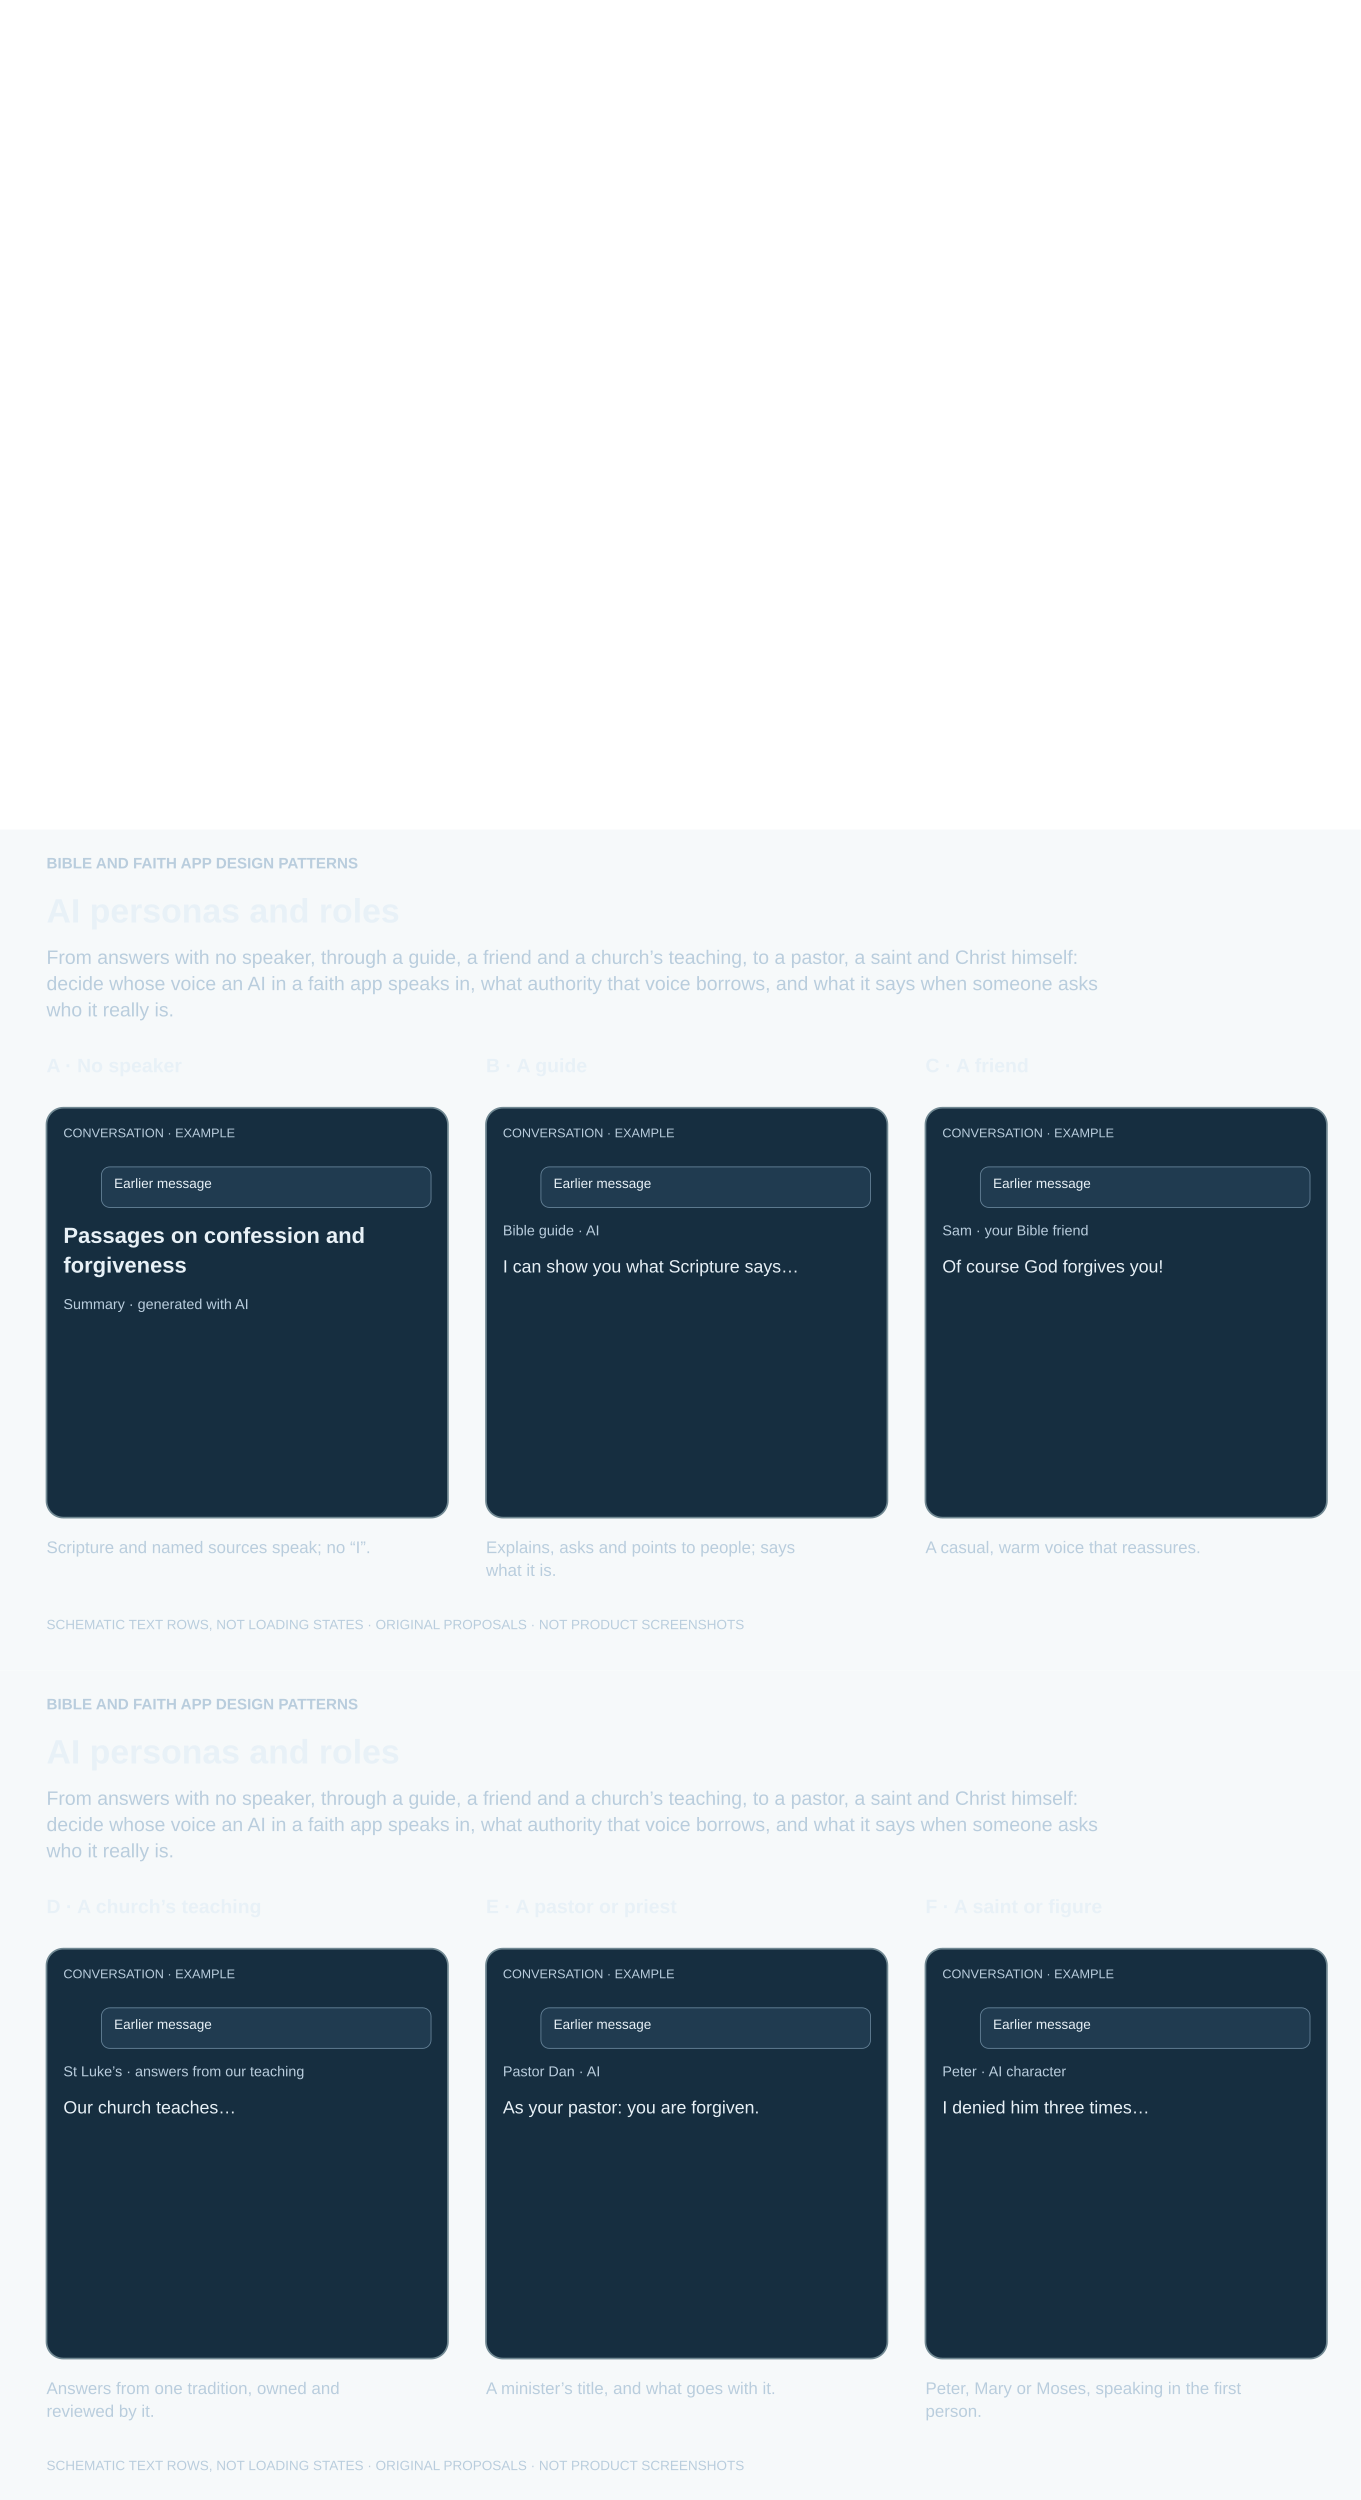
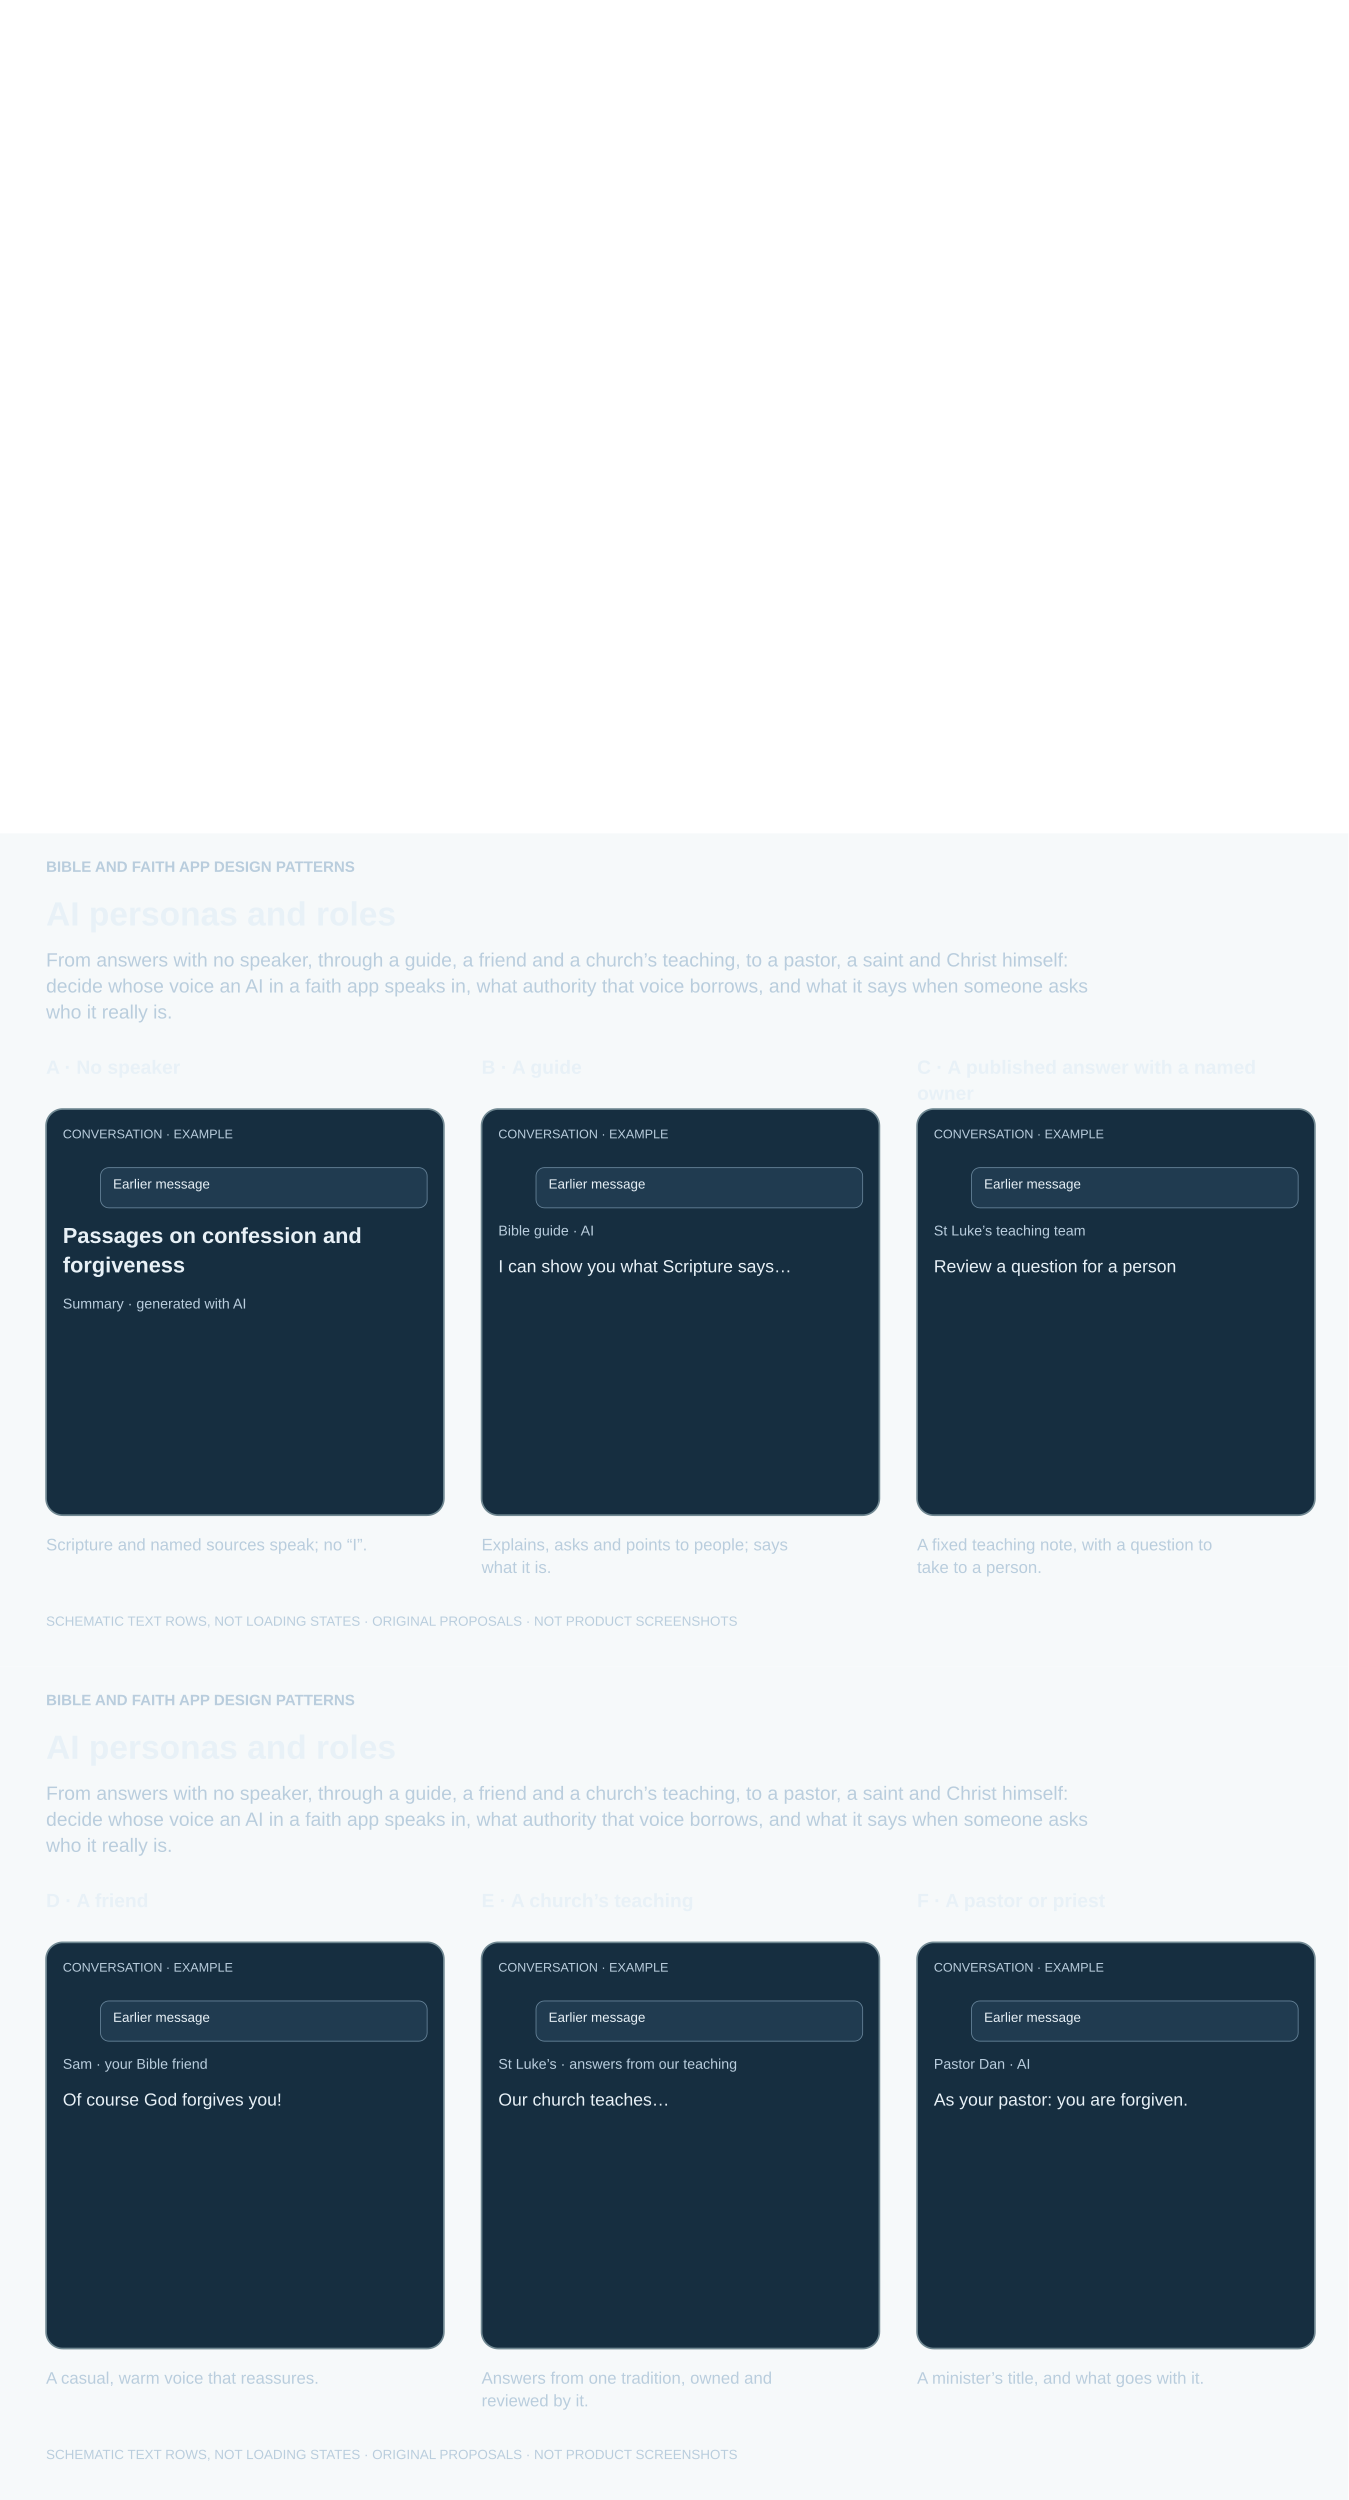
- <svg xmlns="http://www.w3.org/2000/svg" viewBox="0 0 1610 2958" role="img" aria-label="AI personas and roles" data-illustration-theme="dark">
+ <svg xmlns="http://www.w3.org/2000/svg" viewBox="0 0 1610 2985" role="img" aria-label="AI personas and roles" data-illustration-theme="dark">
  <svg y="0" viewBox="0 0 1610 995" role="img" aria-labelledby="title-0 desc-0">
    <rect width="1610" height="995" fill="#f6f9fa" />
    <g font-family="Arial, sans-serif">
      <text x="55" y="46" font-size="18" fill="#b9cddd" font-weight="700">BIBLE AND FAITH APP DESIGN PATTERNS</text>
      <text x="55" y="110" font-size="40" fill="#e8f1f7" font-weight="700">AI personas and roles</text>
      <text x="55" y="159.0" font-size="23" fill="#b9cddd">From answers with no speaker, through a guide, a friend and a church’s teaching, to a pastor, a saint and Christ himself:</text>
      <text x="55" y="190.05" font-size="23" fill="#b9cddd">decide whose voice an AI in a faith app speaks in, what authority that voice borrows, and what it says when someone asks</text>
      <text x="55" y="221.1" font-size="23" fill="#b9cddd">who it really is.</text>
      <rect x="55" y="329.15" width="475" height="485.0" rx="20" fill="#162e40" stroke="#708892" stroke-width="2" />
      <text x="55" y="287.15" font-size="23" fill="#e8f1f7" font-weight="700">A · No speaker</text>
      <text x="75" y="364.15" font-size="15" fill="#b9cddd">CONVERSATION · EXAMPLE</text>
      <rect x="120" y="399.15" width="390" height="48" rx="10" fill="#203b50" stroke="#668399" />
      <text x="135" y="424.15" font-size="16" fill="#e8f1f7">Earlier message</text>
      <text x="75" y="489.15" font-size="26" fill="#e8f1f7" font-weight="700">Passages on confession and</text>
      <text x="75" y="524.25" font-size="26" fill="#e8f1f7" font-weight="700">forgiveness</text>
      <text x="75" y="567.35" font-size="17" fill="#b9cddd">Summary · generated with AI</text>
      <rect x="575" y="329.15" width="475" height="485.0" rx="20" fill="#162e40" stroke="#708892" stroke-width="2" />
      <text x="575" y="287.15" font-size="23" fill="#e8f1f7" font-weight="700">B · A guide</text>
      <text x="595" y="364.15" font-size="15" fill="#b9cddd">CONVERSATION · EXAMPLE</text>
      <rect x="640" y="399.15" width="390" height="48" rx="10" fill="#203b50" stroke="#668399" />
      <text x="655" y="424.15" font-size="16" fill="#e8f1f7">Earlier message</text>
      <text x="595" y="480.15" font-size="17" fill="#b9cddd">Bible guide · AI</text>
      <text x="595" y="524.1" font-size="21" fill="#e8f1f7">I can show you what Scripture says…</text>
      <rect x="1095" y="329.15" width="475" height="485.0" rx="20" fill="#162e40" stroke="#708892" stroke-width="2" />
-       <text x="1095" y="287.15" font-size="23" fill="#e8f1f7" font-weight="700">C · A friend</text>
+       <text x="1095" y="287.15" font-size="23" fill="#e8f1f7" font-weight="700">C · A published answer with a named</text>
+       <text x="1095" y="318.2" font-size="23" fill="#e8f1f7" font-weight="700">owner</text>
      <text x="1115" y="364.15" font-size="15" fill="#b9cddd">CONVERSATION · EXAMPLE</text>
      <rect x="1160" y="399.15" width="390" height="48" rx="10" fill="#203b50" stroke="#668399" />
      <text x="1175" y="424.15" font-size="16" fill="#e8f1f7">Earlier message</text>
-       <text x="1115" y="480.15" font-size="17" fill="#b9cddd">Sam · your Bible friend</text>
-       <text x="1115" y="524.1" font-size="21" fill="#e8f1f7">Of course God forgives you!</text>
+       <text x="1115" y="480.15" font-size="17" fill="#b9cddd">St Luke’s teaching team</text>
+       <text x="1115" y="524.1" font-size="21" fill="#e8f1f7">Review a question for a person</text>
      <text x="55" y="856.15" font-size="20" fill="#b9cddd">Scripture and named sources speak; no “I”.</text>
      <text x="575" y="856.15" font-size="20" fill="#b9cddd">Explains, asks and points to people; says</text>
      <text x="575" y="883.15" font-size="20" fill="#b9cddd">what it is.</text>
-       <text x="1095" y="856.15" font-size="20" fill="#b9cddd">A casual, warm voice that reassures.</text>
+       <text x="1095" y="856.15" font-size="20" fill="#b9cddd">A fixed teaching note, with a question to</text>
+       <text x="1095" y="883.15" font-size="20" fill="#b9cddd">take to a person.</text>
      <text x="55" y="946.15" font-size="16" fill="#b9cddd">SCHEMATIC TEXT ROWS, NOT LOADING STATES · ORIGINAL PROPOSALS · NOT PRODUCT SCREENSHOTS</text>
    </g>
  </svg>
  <svg y="995" viewBox="0 0 1610 995" role="img" aria-labelledby="title-3 desc-3">
    <rect width="1610" height="995" fill="#f6f9fa" />
    <g font-family="Arial, sans-serif">
      <text x="55" y="46" font-size="18" fill="#b9cddd" font-weight="700">BIBLE AND FAITH APP DESIGN PATTERNS</text>
      <text x="55" y="110" font-size="40" fill="#e8f1f7" font-weight="700">AI personas and roles</text>
      <text x="55" y="159.0" font-size="23" fill="#b9cddd">From answers with no speaker, through a guide, a friend and a church’s teaching, to a pastor, a saint and Christ himself:</text>
      <text x="55" y="190.05" font-size="23" fill="#b9cddd">decide whose voice an AI in a faith app speaks in, what authority that voice borrows, and what it says when someone asks</text>
      <text x="55" y="221.1" font-size="23" fill="#b9cddd">who it really is.</text>
      <rect x="55" y="329.15" width="475" height="485.0" rx="20" fill="#162e40" stroke="#708892" stroke-width="2" />
-       <text x="55" y="287.15" font-size="23" fill="#e8f1f7" font-weight="700">D · A church’s teaching</text>
+       <text x="55" y="287.15" font-size="23" fill="#e8f1f7" font-weight="700">D · A friend</text>
      <text x="75" y="364.15" font-size="15" fill="#b9cddd">CONVERSATION · EXAMPLE</text>
      <rect x="120" y="399.15" width="390" height="48" rx="10" fill="#203b50" stroke="#668399" />
      <text x="135" y="424.15" font-size="16" fill="#e8f1f7">Earlier message</text>
-       <text x="75" y="480.15" font-size="17" fill="#b9cddd">St Luke’s · answers from our teaching</text>
-       <text x="75" y="524.1" font-size="21" fill="#e8f1f7">Our church teaches…</text>
+       <text x="75" y="480.15" font-size="17" fill="#b9cddd">Sam · your Bible friend</text>
+       <text x="75" y="524.1" font-size="21" fill="#e8f1f7">Of course God forgives you!</text>
      <rect x="575" y="329.15" width="475" height="485.0" rx="20" fill="#162e40" stroke="#708892" stroke-width="2" />
-       <text x="575" y="287.15" font-size="23" fill="#e8f1f7" font-weight="700">E · A pastor or priest</text>
+       <text x="575" y="287.15" font-size="23" fill="#e8f1f7" font-weight="700">E · A church’s teaching</text>
      <text x="595" y="364.15" font-size="15" fill="#b9cddd">CONVERSATION · EXAMPLE</text>
      <rect x="640" y="399.15" width="390" height="48" rx="10" fill="#203b50" stroke="#668399" />
      <text x="655" y="424.15" font-size="16" fill="#e8f1f7">Earlier message</text>
-       <text x="595" y="480.15" font-size="17" fill="#b9cddd">Pastor Dan · AI</text>
-       <text x="595" y="524.1" font-size="21" fill="#e8f1f7">As your pastor: you are forgiven.</text>
+       <text x="595" y="480.15" font-size="17" fill="#b9cddd">St Luke’s · answers from our teaching</text>
+       <text x="595" y="524.1" font-size="21" fill="#e8f1f7">Our church teaches…</text>
      <rect x="1095" y="329.15" width="475" height="485.0" rx="20" fill="#162e40" stroke="#708892" stroke-width="2" />
-       <text x="1095" y="287.15" font-size="23" fill="#e8f1f7" font-weight="700">F · A saint or figure</text>
+       <text x="1095" y="287.15" font-size="23" fill="#e8f1f7" font-weight="700">F · A pastor or priest</text>
      <text x="1115" y="364.15" font-size="15" fill="#b9cddd">CONVERSATION · EXAMPLE</text>
      <rect x="1160" y="399.15" width="390" height="48" rx="10" fill="#203b50" stroke="#668399" />
      <text x="1175" y="424.15" font-size="16" fill="#e8f1f7">Earlier message</text>
-       <text x="1115" y="480.15" font-size="17" fill="#b9cddd">Peter · AI character</text>
-       <text x="1115" y="524.1" font-size="21" fill="#e8f1f7">I denied him three times…</text>
-       <text x="55" y="856.15" font-size="20" fill="#b9cddd">Answers from one tradition, owned and</text>
-       <text x="55" y="883.15" font-size="20" fill="#b9cddd">reviewed by it.</text>
-       <text x="575" y="856.15" font-size="20" fill="#b9cddd">A minister’s title, and what goes with it.</text>
-       <text x="1095" y="856.15" font-size="20" fill="#b9cddd">Peter, Mary or Moses, speaking in the first</text>
-       <text x="1095" y="883.15" font-size="20" fill="#b9cddd">person.</text>
+       <text x="1115" y="480.15" font-size="17" fill="#b9cddd">Pastor Dan · AI</text>
+       <text x="1115" y="524.1" font-size="21" fill="#e8f1f7">As your pastor: you are forgiven.</text>
+       <text x="55" y="856.15" font-size="20" fill="#b9cddd">A casual, warm voice that reassures.</text>
+       <text x="575" y="856.15" font-size="20" fill="#b9cddd">Answers from one tradition, owned and</text>
+       <text x="575" y="883.15" font-size="20" fill="#b9cddd">reviewed by it.</text>
+       <text x="1095" y="856.15" font-size="20" fill="#b9cddd">A minister’s title, and what goes with it.</text>
      <text x="55" y="946.15" font-size="16" fill="#b9cddd">SCHEMATIC TEXT ROWS, NOT LOADING STATES · ORIGINAL PROPOSALS · NOT PRODUCT SCREENSHOTS</text>
    </g>
  </svg>
-   <svg y="1990" viewBox="0 0 1610 968" role="img" aria-labelledby="title-6 desc-6">
-     <rect width="1610" height="968" fill="#f6f9fa" />
+   <svg y="1990" viewBox="0 0 1610 995" role="img" aria-labelledby="title-6 desc-6">
+     <rect width="1610" height="995" fill="#f6f9fa" />
    <g font-family="Arial, sans-serif">
      <text x="55" y="46" font-size="18" fill="#b9cddd" font-weight="700">BIBLE AND FAITH APP DESIGN PATTERNS</text>
      <text x="55" y="110" font-size="40" fill="#e8f1f7" font-weight="700">AI personas and roles</text>
      <text x="55" y="159.0" font-size="23" fill="#b9cddd">From answers with no speaker, through a guide, a friend and a church’s teaching, to a pastor, a saint and Christ himself:</text>
      <text x="55" y="190.05" font-size="23" fill="#b9cddd">decide whose voice an AI in a faith app speaks in, what authority that voice borrows, and what it says when someone asks</text>
      <text x="55" y="221.1" font-size="23" fill="#b9cddd">who it really is.</text>
      <rect x="55" y="329.15" width="475" height="485.0" rx="20" fill="#162e40" stroke="#708892" stroke-width="2" />
-       <text x="55" y="287.15" font-size="23" fill="#e8f1f7" font-weight="700">G · Christ or God</text>
+       <text x="55" y="287.15" font-size="23" fill="#e8f1f7" font-weight="700">G · A saint or figure</text>
      <text x="75" y="364.15" font-size="15" fill="#b9cddd">CONVERSATION · EXAMPLE</text>
      <rect x="120" y="399.15" width="390" height="48" rx="10" fill="#203b50" stroke="#668399" />
      <text x="135" y="424.15" font-size="16" fill="#e8f1f7">Earlier message</text>
-       <text x="75" y="480.15" font-size="17" fill="#b9cddd">Jesus · AI character</text>
-       <text x="75" y="524.1" font-size="21" fill="#e8f1f7">My child, I forgive you.</text>
-       <text x="55" y="856.15" font-size="20" fill="#b9cddd">Generated words in God’s own voice.</text>
-       <text x="55" y="919.15" font-size="16" fill="#b9cddd">SCHEMATIC TEXT ROWS, NOT LOADING STATES · ORIGINAL PROPOSALS · NOT PRODUCT SCREENSHOTS</text>
+       <text x="75" y="480.15" font-size="17" fill="#b9cddd">Peter · AI character</text>
+       <text x="75" y="524.1" font-size="21" fill="#e8f1f7">I denied him three times…</text>
+       <rect x="575" y="329.15" width="475" height="485.0" rx="20" fill="#162e40" stroke="#708892" stroke-width="2" />
+       <text x="575" y="287.15" font-size="23" fill="#e8f1f7" font-weight="700">H · Christ or God</text>
+       <text x="595" y="364.15" font-size="15" fill="#b9cddd">CONVERSATION · EXAMPLE</text>
+       <rect x="640" y="399.15" width="390" height="48" rx="10" fill="#203b50" stroke="#668399" />
+       <text x="655" y="424.15" font-size="16" fill="#e8f1f7">Earlier message</text>
+       <text x="595" y="480.15" font-size="17" fill="#b9cddd">Jesus · AI character</text>
+       <text x="595" y="524.1" font-size="21" fill="#e8f1f7">My child, I forgive you.</text>
+       <text x="55" y="856.15" font-size="20" fill="#b9cddd">Peter, Mary or Moses, speaking in the first</text>
+       <text x="55" y="883.15" font-size="20" fill="#b9cddd">person.</text>
+       <text x="575" y="856.15" font-size="20" fill="#b9cddd">Generated words in God’s own voice.</text>
+       <text x="55" y="946.15" font-size="16" fill="#b9cddd">SCHEMATIC TEXT ROWS, NOT LOADING STATES · ORIGINAL PROPOSALS · NOT PRODUCT SCREENSHOTS</text>
    </g>
  </svg>
</svg>
